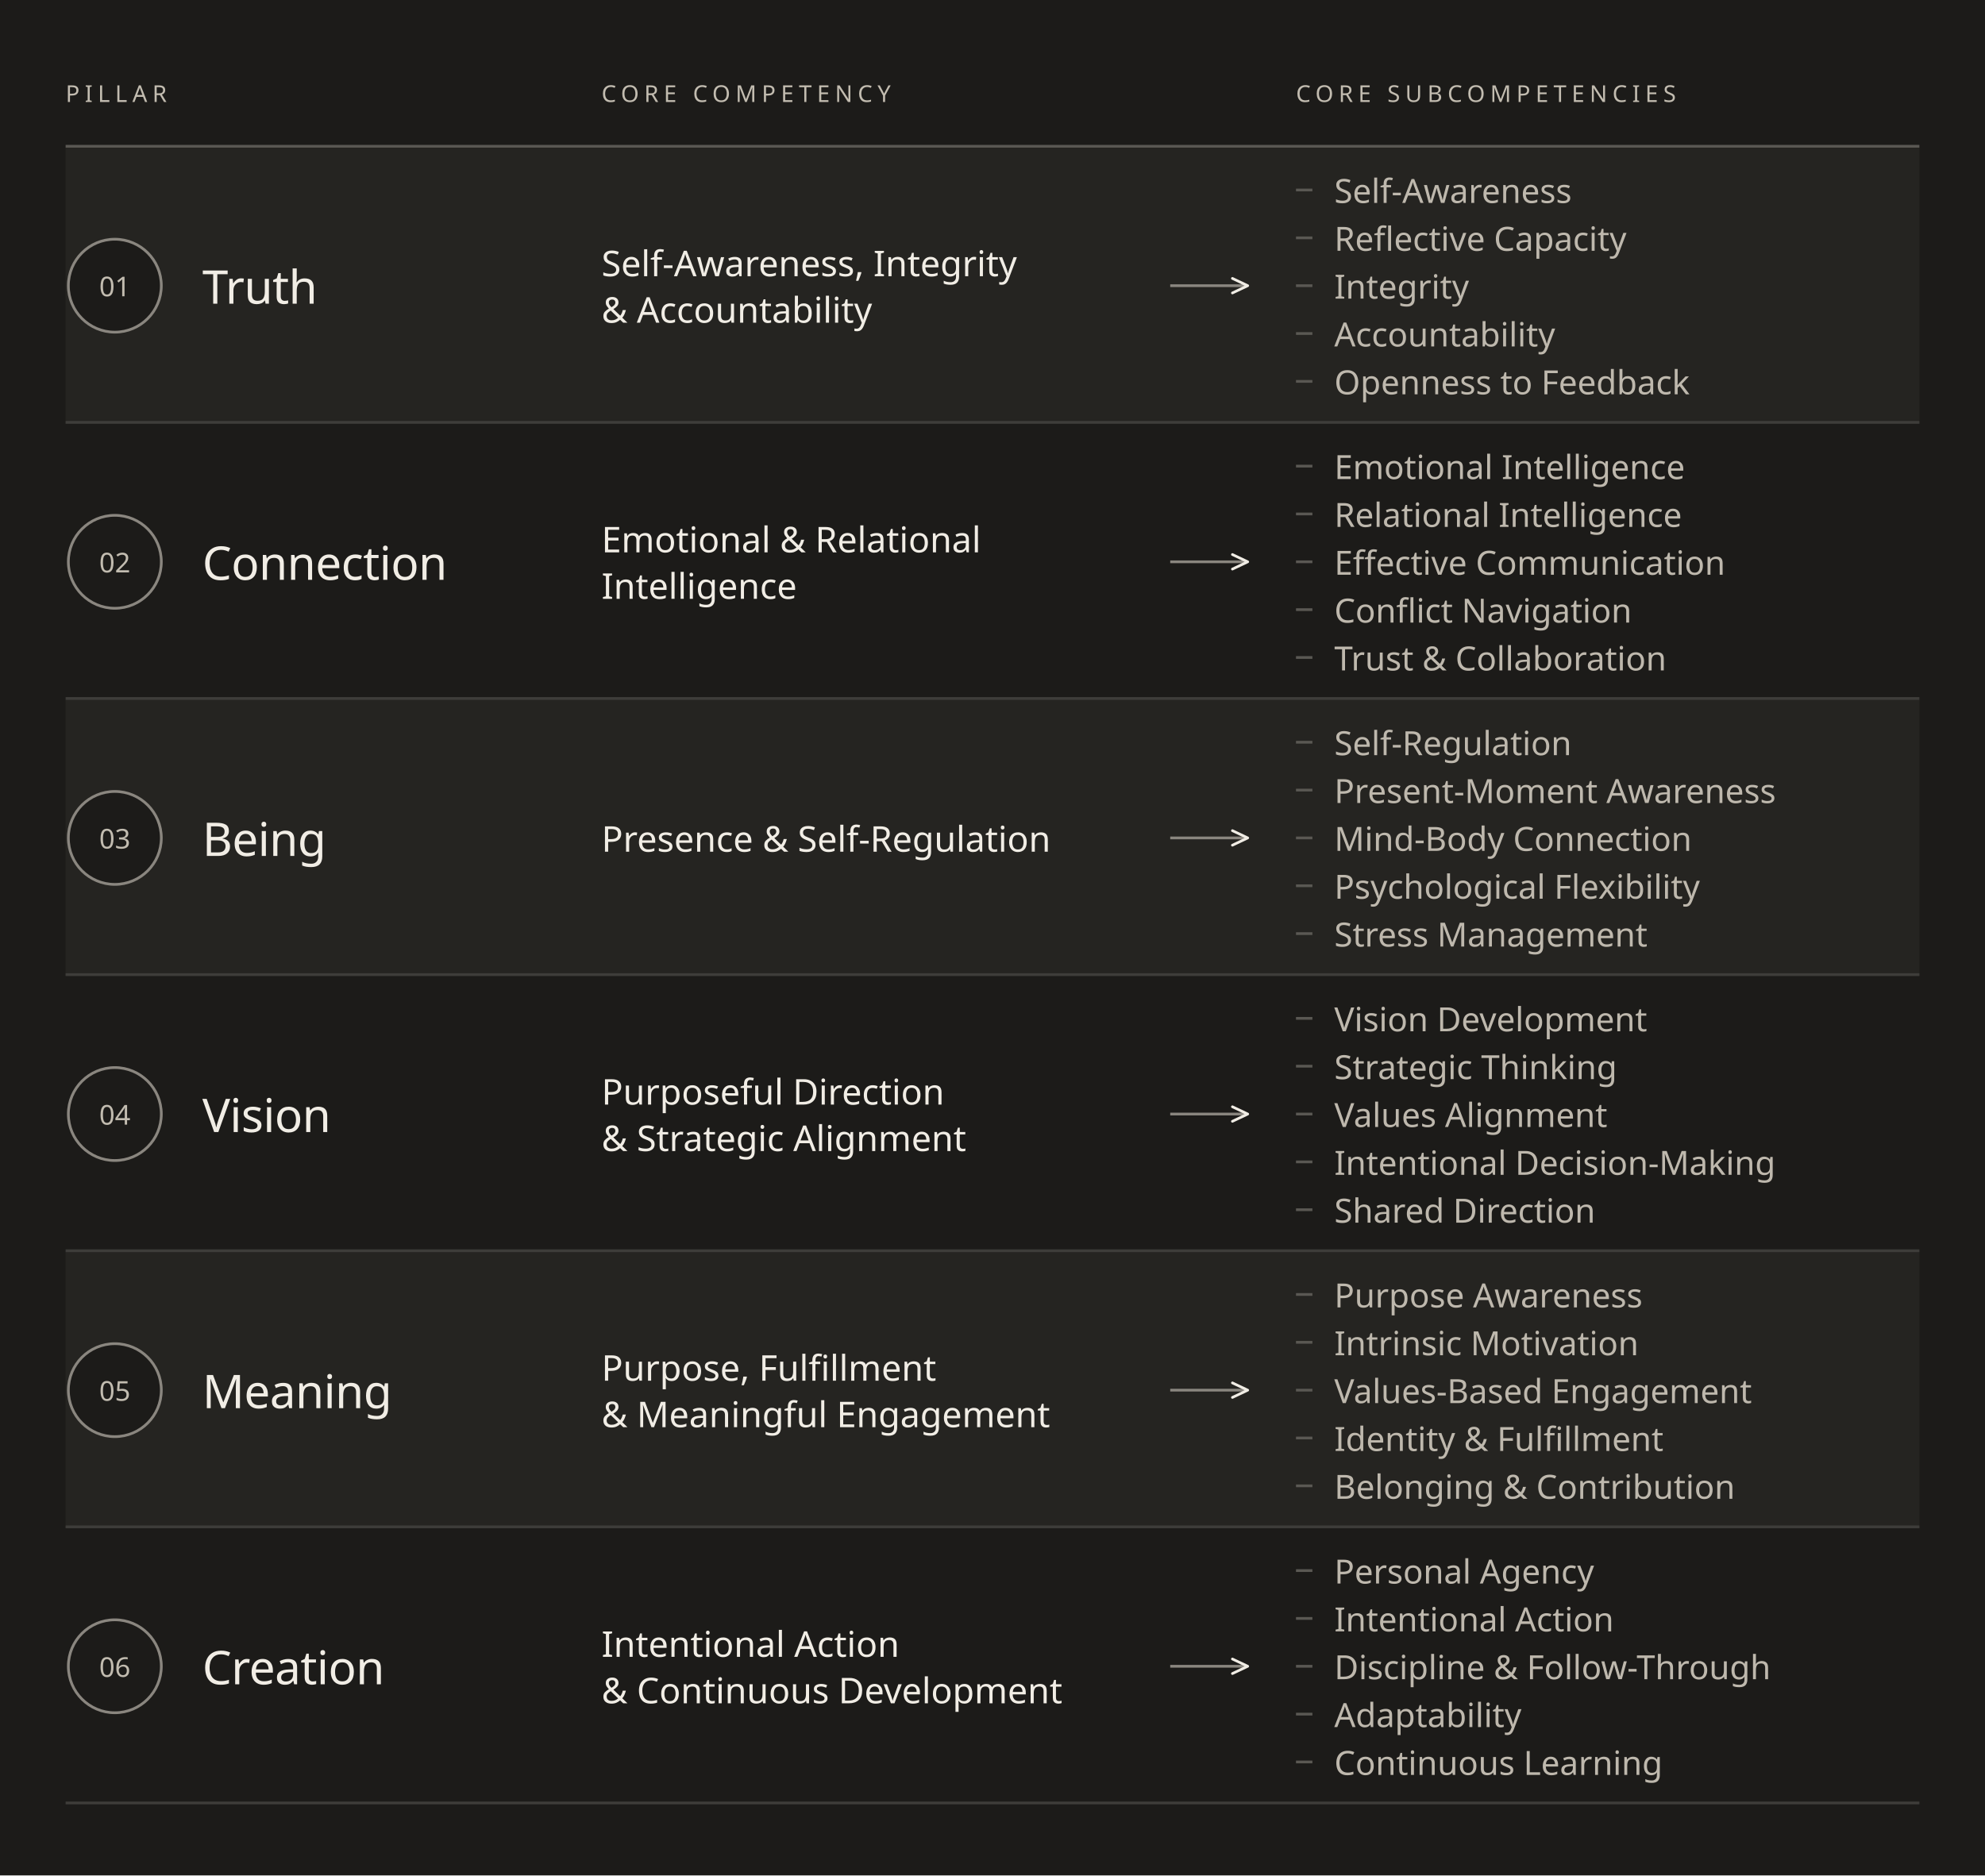
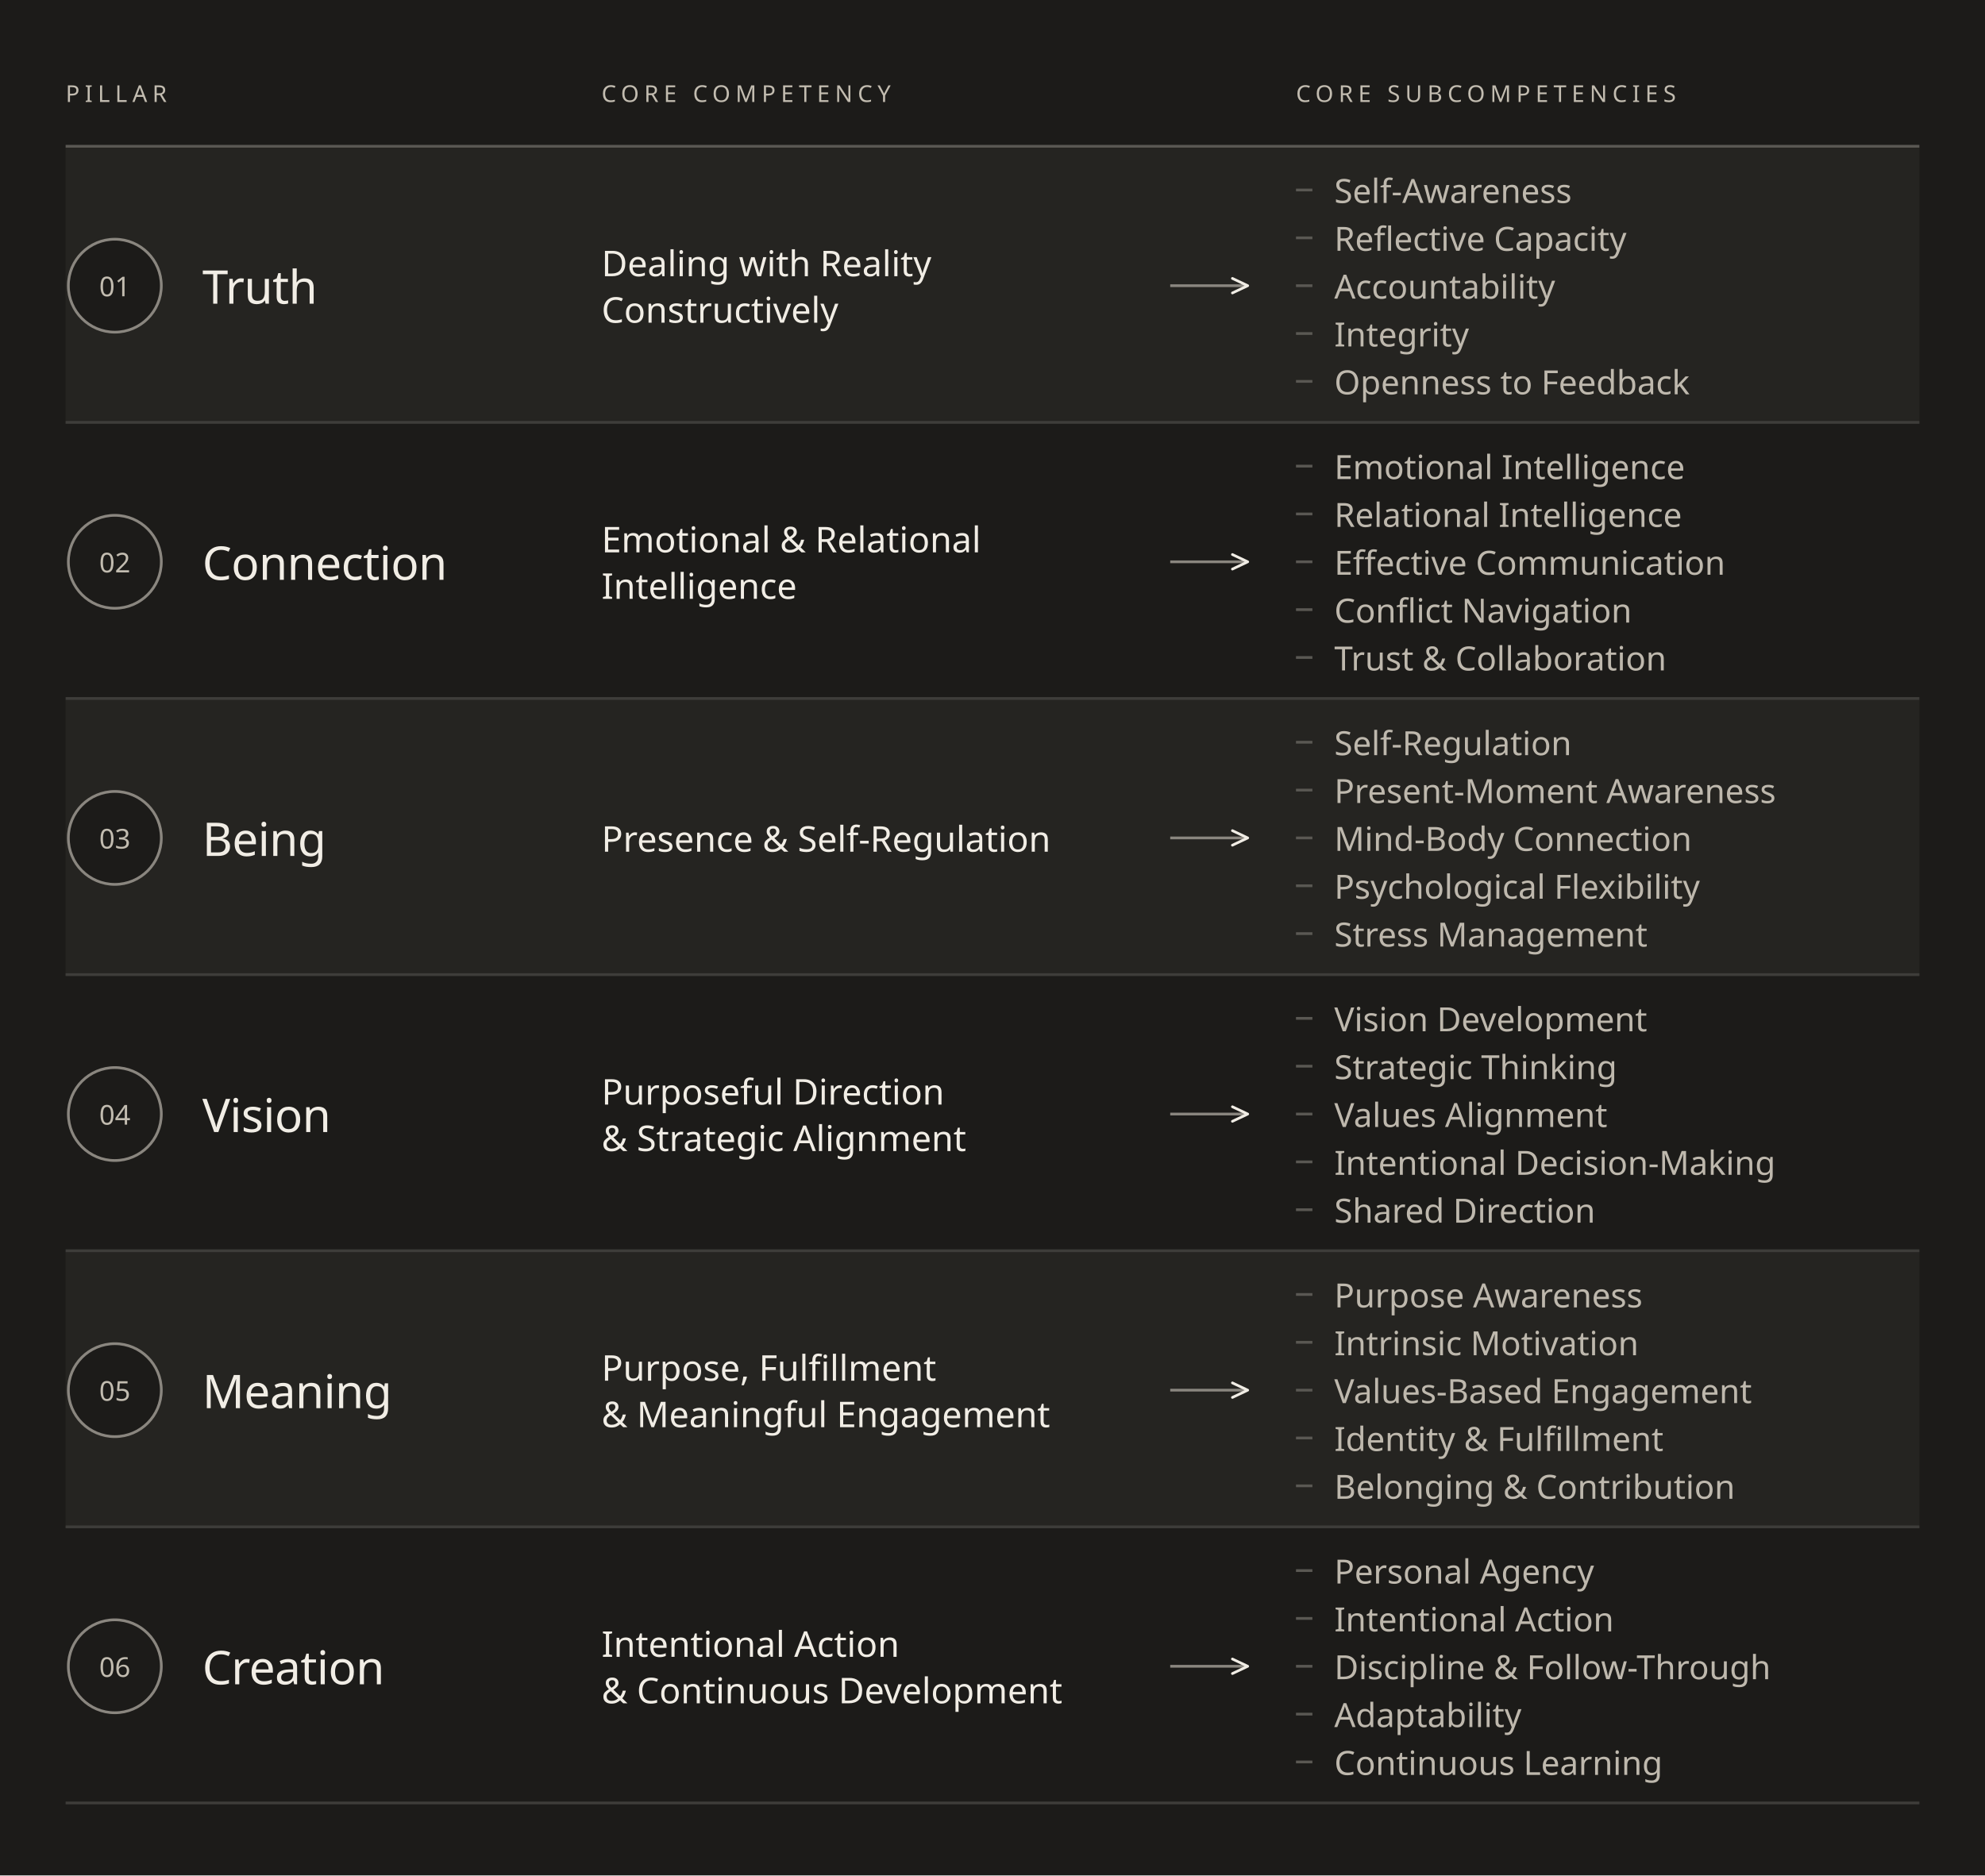
<svg xmlns="http://www.w3.org/2000/svg" id="diagram-c-competency-framework" viewBox="-24 -24 726 686" width="726" height="686">
  <rect x="-24" y="-24" width="726" height="686" fill="rgb(28, 27, 25)" />
  <defs>
    <marker id="mc" viewBox="0 0 10 10" refX="8.5" refY="5" markerWidth="7" markerHeight="7" orient="auto-start-reverse">
      <path d="M1,1.2 L9,5 L1,8.8" fill="none" stroke="rgb(241, 237, 229)" stroke-width="1.4px" stroke-linecap="round" stroke-linejoin="round" opacity="1" />
    </marker>
  </defs>
  <text x="0" y="10" dominant-baseline="central" fill="rgb(194, 188, 176)" stroke="none" stroke-width="1px" stroke-linecap="butt" stroke-linejoin="miter" font-family="Manrope, sans-serif" font-size="8.5px" font-weight="500" letter-spacing="1.87px" opacity="1">PILLAR</text>
  <text x="196" y="10" dominant-baseline="central" fill="rgb(194, 188, 176)" stroke="none" stroke-width="1px" stroke-linecap="butt" stroke-linejoin="miter" font-family="Manrope, sans-serif" font-size="8.5px" font-weight="500" letter-spacing="1.87px" opacity="1">CORE COMPETENCY</text>
  <text x="450" y="10" dominant-baseline="central" fill="rgb(194, 188, 176)" stroke="none" stroke-width="1px" stroke-linecap="butt" stroke-linejoin="miter" font-family="Manrope, sans-serif" font-size="8.5px" font-weight="500" letter-spacing="1.87px" opacity="1">CORE SUBCOMPETENCIES</text>
  <line x1="0" y1="29.5" x2="678" y2="29.5" fill="rgb(0, 0, 0)" stroke="rgb(90, 88, 83)" stroke-width="1px" stroke-linecap="butt" stroke-linejoin="miter" opacity="1" />
  <rect x="0" y="30" width="678" height="101" fill="rgba(241, 237, 229, 0.043)" stroke="none" stroke-width="1px" stroke-linecap="butt" stroke-linejoin="miter" opacity="1" />
  <circle cx="18" cy="80.5" r="17" fill="rgb(28, 27, 25)" stroke="rgb(138, 134, 127)" stroke-width="1px" stroke-linecap="butt" stroke-linejoin="miter" opacity="1" />
  <text x="18" y="80.5" text-anchor="middle" dominant-baseline="central" fill="rgb(194, 188, 176)" stroke="none" stroke-width="1px" stroke-linecap="butt" stroke-linejoin="miter" font-family="Manrope, sans-serif" font-size="10px" font-weight="300" opacity="1">01</text>
  <text x="50" y="80.5" dominant-baseline="central" fill="rgb(241, 237, 229)" stroke="none" stroke-width="1px" stroke-linecap="butt" stroke-linejoin="miter" font-family="Manrope, sans-serif" font-size="17px" font-weight="300" letter-spacing="-0.17px" opacity="1">Truth</text>
  <text text-anchor="start" dominant-baseline="central" fill="rgb(241, 237, 229)" stroke="none" stroke-width="1px" stroke-linecap="butt" stroke-linejoin="miter" font-family="Manrope, sans-serif" font-size="13px" font-weight="400" opacity="1">
-     <tspan x="196" y="72">Self-Awareness, Integrity</tspan>
-     <tspan x="196" y="89">&amp; Accountability</tspan>
+     <tspan x="196" y="72">Dealing with Reality</tspan>
+     <tspan x="196" y="89">Constructively</tspan>
  </text>
  <line x1="404" y1="80.5" x2="432" y2="80.5" marker-end="url(#mc)" fill="none" stroke="rgb(138, 134, 127)" stroke-width="1px" stroke-linecap="butt" stroke-linejoin="miter" opacity="1" />
  <line x1="450" y1="45.5" x2="456" y2="45.5" fill="rgb(0, 0, 0)" stroke="rgb(90, 88, 83)" stroke-width="1px" stroke-linecap="butt" stroke-linejoin="miter" opacity="1" />
  <text x="464" y="45.5" dominant-baseline="central" fill="rgb(190, 184, 173)" stroke="none" stroke-width="1px" stroke-linecap="butt" stroke-linejoin="miter" font-family="Manrope, sans-serif" font-size="12.2px" font-weight="400" opacity="1">Self-Awareness</text>
  <line x1="450" y1="63" x2="456" y2="63" fill="rgb(0, 0, 0)" stroke="rgb(90, 88, 83)" stroke-width="1px" stroke-linecap="butt" stroke-linejoin="miter" opacity="1" />
  <text x="464" y="63" dominant-baseline="central" fill="rgb(190, 184, 173)" stroke="none" stroke-width="1px" stroke-linecap="butt" stroke-linejoin="miter" font-family="Manrope, sans-serif" font-size="12.2px" font-weight="400" opacity="1">Reflective Capacity</text>
  <line x1="450" y1="80.5" x2="456" y2="80.5" fill="rgb(0, 0, 0)" stroke="rgb(90, 88, 83)" stroke-width="1px" stroke-linecap="butt" stroke-linejoin="miter" opacity="1" />
-   <text x="464" y="80.5" dominant-baseline="central" fill="rgb(190, 184, 173)" stroke="none" stroke-width="1px" stroke-linecap="butt" stroke-linejoin="miter" font-family="Manrope, sans-serif" font-size="12.2px" font-weight="400" opacity="1">Integrity</text>
+   <text x="464" y="80.5" dominant-baseline="central" fill="rgb(190, 184, 173)" stroke="none" stroke-width="1px" stroke-linecap="butt" stroke-linejoin="miter" font-family="Manrope, sans-serif" font-size="12.2px" font-weight="400" opacity="1">Accountability</text>
  <line x1="450" y1="98" x2="456" y2="98" fill="rgb(0, 0, 0)" stroke="rgb(90, 88, 83)" stroke-width="1px" stroke-linecap="butt" stroke-linejoin="miter" opacity="1" />
-   <text x="464" y="98" dominant-baseline="central" fill="rgb(190, 184, 173)" stroke="none" stroke-width="1px" stroke-linecap="butt" stroke-linejoin="miter" font-family="Manrope, sans-serif" font-size="12.2px" font-weight="400" opacity="1">Accountability</text>
+   <text x="464" y="98" dominant-baseline="central" fill="rgb(190, 184, 173)" stroke="none" stroke-width="1px" stroke-linecap="butt" stroke-linejoin="miter" font-family="Manrope, sans-serif" font-size="12.2px" font-weight="400" opacity="1">Integrity</text>
  <line x1="450" y1="115.5" x2="456" y2="115.5" fill="rgb(0, 0, 0)" stroke="rgb(90, 88, 83)" stroke-width="1px" stroke-linecap="butt" stroke-linejoin="miter" opacity="1" />
  <text x="464" y="115.5" dominant-baseline="central" fill="rgb(190, 184, 173)" stroke="none" stroke-width="1px" stroke-linecap="butt" stroke-linejoin="miter" font-family="Manrope, sans-serif" font-size="12.2px" font-weight="400" opacity="1">Openness to Feedback</text>
  <line x1="0" y1="130.5" x2="678" y2="130.5" fill="rgb(0, 0, 0)" stroke="rgb(62, 61, 58)" stroke-width="1px" stroke-linecap="butt" stroke-linejoin="miter" opacity="1" />
  <circle cx="18" cy="181.5" r="17" fill="rgb(28, 27, 25)" stroke="rgb(138, 134, 127)" stroke-width="1px" stroke-linecap="butt" stroke-linejoin="miter" opacity="1" />
  <text x="18" y="181.5" text-anchor="middle" dominant-baseline="central" fill="rgb(194, 188, 176)" stroke="none" stroke-width="1px" stroke-linecap="butt" stroke-linejoin="miter" font-family="Manrope, sans-serif" font-size="10px" font-weight="300" opacity="1">02</text>
  <text x="50" y="181.5" dominant-baseline="central" fill="rgb(241, 237, 229)" stroke="none" stroke-width="1px" stroke-linecap="butt" stroke-linejoin="miter" font-family="Manrope, sans-serif" font-size="17px" font-weight="300" letter-spacing="-0.17px" opacity="1">Connection</text>
  <text text-anchor="start" dominant-baseline="central" fill="rgb(241, 237, 229)" stroke="none" stroke-width="1px" stroke-linecap="butt" stroke-linejoin="miter" font-family="Manrope, sans-serif" font-size="13px" font-weight="400" opacity="1">
    <tspan x="196" y="173">Emotional &amp; Relational</tspan>
    <tspan x="196" y="190">Intelligence</tspan>
  </text>
  <line x1="404" y1="181.5" x2="432" y2="181.5" marker-end="url(#mc)" fill="none" stroke="rgb(138, 134, 127)" stroke-width="1px" stroke-linecap="butt" stroke-linejoin="miter" opacity="1" />
  <line x1="450" y1="146.5" x2="456" y2="146.5" fill="rgb(0, 0, 0)" stroke="rgb(90, 88, 83)" stroke-width="1px" stroke-linecap="butt" stroke-linejoin="miter" opacity="1" />
  <text x="464" y="146.5" dominant-baseline="central" fill="rgb(190, 184, 173)" stroke="none" stroke-width="1px" stroke-linecap="butt" stroke-linejoin="miter" font-family="Manrope, sans-serif" font-size="12.2px" font-weight="400" opacity="1">Emotional Intelligence</text>
  <line x1="450" y1="164" x2="456" y2="164" fill="rgb(0, 0, 0)" stroke="rgb(90, 88, 83)" stroke-width="1px" stroke-linecap="butt" stroke-linejoin="miter" opacity="1" />
  <text x="464" y="164" dominant-baseline="central" fill="rgb(190, 184, 173)" stroke="none" stroke-width="1px" stroke-linecap="butt" stroke-linejoin="miter" font-family="Manrope, sans-serif" font-size="12.2px" font-weight="400" opacity="1">Relational Intelligence</text>
  <line x1="450" y1="181.5" x2="456" y2="181.5" fill="rgb(0, 0, 0)" stroke="rgb(90, 88, 83)" stroke-width="1px" stroke-linecap="butt" stroke-linejoin="miter" opacity="1" />
  <text x="464" y="181.5" dominant-baseline="central" fill="rgb(190, 184, 173)" stroke="none" stroke-width="1px" stroke-linecap="butt" stroke-linejoin="miter" font-family="Manrope, sans-serif" font-size="12.2px" font-weight="400" opacity="1">Effective Communication</text>
  <line x1="450" y1="199" x2="456" y2="199" fill="rgb(0, 0, 0)" stroke="rgb(90, 88, 83)" stroke-width="1px" stroke-linecap="butt" stroke-linejoin="miter" opacity="1" />
  <text x="464" y="199" dominant-baseline="central" fill="rgb(190, 184, 173)" stroke="none" stroke-width="1px" stroke-linecap="butt" stroke-linejoin="miter" font-family="Manrope, sans-serif" font-size="12.2px" font-weight="400" opacity="1">Conflict Navigation</text>
  <line x1="450" y1="216.5" x2="456" y2="216.5" fill="rgb(0, 0, 0)" stroke="rgb(90, 88, 83)" stroke-width="1px" stroke-linecap="butt" stroke-linejoin="miter" opacity="1" />
  <text x="464" y="216.5" dominant-baseline="central" fill="rgb(190, 184, 173)" stroke="none" stroke-width="1px" stroke-linecap="butt" stroke-linejoin="miter" font-family="Manrope, sans-serif" font-size="12.2px" font-weight="400" opacity="1">Trust &amp; Collaboration</text>
  <line x1="0" y1="231.5" x2="678" y2="231.5" fill="rgb(0, 0, 0)" stroke="rgb(62, 61, 58)" stroke-width="1px" stroke-linecap="butt" stroke-linejoin="miter" opacity="1" />
  <rect x="0" y="232" width="678" height="101" fill="rgba(241, 237, 229, 0.043)" stroke="none" stroke-width="1px" stroke-linecap="butt" stroke-linejoin="miter" opacity="1" />
  <circle cx="18" cy="282.5" r="17" fill="rgb(28, 27, 25)" stroke="rgb(138, 134, 127)" stroke-width="1px" stroke-linecap="butt" stroke-linejoin="miter" opacity="1" />
  <text x="18" y="282.5" text-anchor="middle" dominant-baseline="central" fill="rgb(194, 188, 176)" stroke="none" stroke-width="1px" stroke-linecap="butt" stroke-linejoin="miter" font-family="Manrope, sans-serif" font-size="10px" font-weight="300" opacity="1">03</text>
  <text x="50" y="282.5" dominant-baseline="central" fill="rgb(241, 237, 229)" stroke="none" stroke-width="1px" stroke-linecap="butt" stroke-linejoin="miter" font-family="Manrope, sans-serif" font-size="17px" font-weight="300" letter-spacing="-0.17px" opacity="1">Being</text>
  <text text-anchor="start" dominant-baseline="central" fill="rgb(241, 237, 229)" stroke="none" stroke-width="1px" stroke-linecap="butt" stroke-linejoin="miter" font-family="Manrope, sans-serif" font-size="13px" font-weight="400" opacity="1">
    <tspan x="196" y="282.5">Presence &amp; Self-Regulation</tspan>
  </text>
  <line x1="404" y1="282.5" x2="432" y2="282.5" marker-end="url(#mc)" fill="none" stroke="rgb(138, 134, 127)" stroke-width="1px" stroke-linecap="butt" stroke-linejoin="miter" opacity="1" />
  <line x1="450" y1="247.5" x2="456" y2="247.5" fill="rgb(0, 0, 0)" stroke="rgb(90, 88, 83)" stroke-width="1px" stroke-linecap="butt" stroke-linejoin="miter" opacity="1" />
  <text x="464" y="247.5" dominant-baseline="central" fill="rgb(190, 184, 173)" stroke="none" stroke-width="1px" stroke-linecap="butt" stroke-linejoin="miter" font-family="Manrope, sans-serif" font-size="12.2px" font-weight="400" opacity="1">Self-Regulation</text>
  <line x1="450" y1="265" x2="456" y2="265" fill="rgb(0, 0, 0)" stroke="rgb(90, 88, 83)" stroke-width="1px" stroke-linecap="butt" stroke-linejoin="miter" opacity="1" />
  <text x="464" y="265" dominant-baseline="central" fill="rgb(190, 184, 173)" stroke="none" stroke-width="1px" stroke-linecap="butt" stroke-linejoin="miter" font-family="Manrope, sans-serif" font-size="12.2px" font-weight="400" opacity="1">Present-Moment Awareness</text>
  <line x1="450" y1="282.5" x2="456" y2="282.5" fill="rgb(0, 0, 0)" stroke="rgb(90, 88, 83)" stroke-width="1px" stroke-linecap="butt" stroke-linejoin="miter" opacity="1" />
  <text x="464" y="282.5" dominant-baseline="central" fill="rgb(190, 184, 173)" stroke="none" stroke-width="1px" stroke-linecap="butt" stroke-linejoin="miter" font-family="Manrope, sans-serif" font-size="12.2px" font-weight="400" opacity="1">Mind-Body Connection</text>
  <line x1="450" y1="300" x2="456" y2="300" fill="rgb(0, 0, 0)" stroke="rgb(90, 88, 83)" stroke-width="1px" stroke-linecap="butt" stroke-linejoin="miter" opacity="1" />
  <text x="464" y="300" dominant-baseline="central" fill="rgb(190, 184, 173)" stroke="none" stroke-width="1px" stroke-linecap="butt" stroke-linejoin="miter" font-family="Manrope, sans-serif" font-size="12.2px" font-weight="400" opacity="1">Psychological Flexibility</text>
  <line x1="450" y1="317.5" x2="456" y2="317.5" fill="rgb(0, 0, 0)" stroke="rgb(90, 88, 83)" stroke-width="1px" stroke-linecap="butt" stroke-linejoin="miter" opacity="1" />
  <text x="464" y="317.5" dominant-baseline="central" fill="rgb(190, 184, 173)" stroke="none" stroke-width="1px" stroke-linecap="butt" stroke-linejoin="miter" font-family="Manrope, sans-serif" font-size="12.2px" font-weight="400" opacity="1">Stress Management</text>
  <line x1="0" y1="332.5" x2="678" y2="332.5" fill="rgb(0, 0, 0)" stroke="rgb(62, 61, 58)" stroke-width="1px" stroke-linecap="butt" stroke-linejoin="miter" opacity="1" />
  <circle cx="18" cy="383.5" r="17" fill="rgb(28, 27, 25)" stroke="rgb(138, 134, 127)" stroke-width="1px" stroke-linecap="butt" stroke-linejoin="miter" opacity="1" />
  <text x="18" y="383.5" text-anchor="middle" dominant-baseline="central" fill="rgb(194, 188, 176)" stroke="none" stroke-width="1px" stroke-linecap="butt" stroke-linejoin="miter" font-family="Manrope, sans-serif" font-size="10px" font-weight="300" opacity="1">04</text>
  <text x="50" y="383.5" dominant-baseline="central" fill="rgb(241, 237, 229)" stroke="none" stroke-width="1px" stroke-linecap="butt" stroke-linejoin="miter" font-family="Manrope, sans-serif" font-size="17px" font-weight="300" letter-spacing="-0.17px" opacity="1">Vision</text>
  <text text-anchor="start" dominant-baseline="central" fill="rgb(241, 237, 229)" stroke="none" stroke-width="1px" stroke-linecap="butt" stroke-linejoin="miter" font-family="Manrope, sans-serif" font-size="13px" font-weight="400" opacity="1">
    <tspan x="196" y="375">Purposeful Direction</tspan>
    <tspan x="196" y="392">&amp; Strategic Alignment</tspan>
  </text>
  <line x1="404" y1="383.5" x2="432" y2="383.5" marker-end="url(#mc)" fill="none" stroke="rgb(138, 134, 127)" stroke-width="1px" stroke-linecap="butt" stroke-linejoin="miter" opacity="1" />
  <line x1="450" y1="348.5" x2="456" y2="348.5" fill="rgb(0, 0, 0)" stroke="rgb(90, 88, 83)" stroke-width="1px" stroke-linecap="butt" stroke-linejoin="miter" opacity="1" />
  <text x="464" y="348.5" dominant-baseline="central" fill="rgb(190, 184, 173)" stroke="none" stroke-width="1px" stroke-linecap="butt" stroke-linejoin="miter" font-family="Manrope, sans-serif" font-size="12.2px" font-weight="400" opacity="1">Vision Development</text>
  <line x1="450" y1="366" x2="456" y2="366" fill="rgb(0, 0, 0)" stroke="rgb(90, 88, 83)" stroke-width="1px" stroke-linecap="butt" stroke-linejoin="miter" opacity="1" />
  <text x="464" y="366" dominant-baseline="central" fill="rgb(190, 184, 173)" stroke="none" stroke-width="1px" stroke-linecap="butt" stroke-linejoin="miter" font-family="Manrope, sans-serif" font-size="12.2px" font-weight="400" opacity="1">Strategic Thinking</text>
  <line x1="450" y1="383.5" x2="456" y2="383.5" fill="rgb(0, 0, 0)" stroke="rgb(90, 88, 83)" stroke-width="1px" stroke-linecap="butt" stroke-linejoin="miter" opacity="1" />
  <text x="464" y="383.5" dominant-baseline="central" fill="rgb(190, 184, 173)" stroke="none" stroke-width="1px" stroke-linecap="butt" stroke-linejoin="miter" font-family="Manrope, sans-serif" font-size="12.2px" font-weight="400" opacity="1">Values Alignment</text>
  <line x1="450" y1="401" x2="456" y2="401" fill="rgb(0, 0, 0)" stroke="rgb(90, 88, 83)" stroke-width="1px" stroke-linecap="butt" stroke-linejoin="miter" opacity="1" />
  <text x="464" y="401" dominant-baseline="central" fill="rgb(190, 184, 173)" stroke="none" stroke-width="1px" stroke-linecap="butt" stroke-linejoin="miter" font-family="Manrope, sans-serif" font-size="12.2px" font-weight="400" opacity="1">Intentional Decision-Making</text>
  <line x1="450" y1="418.5" x2="456" y2="418.5" fill="rgb(0, 0, 0)" stroke="rgb(90, 88, 83)" stroke-width="1px" stroke-linecap="butt" stroke-linejoin="miter" opacity="1" />
  <text x="464" y="418.5" dominant-baseline="central" fill="rgb(190, 184, 173)" stroke="none" stroke-width="1px" stroke-linecap="butt" stroke-linejoin="miter" font-family="Manrope, sans-serif" font-size="12.2px" font-weight="400" opacity="1">Shared Direction</text>
  <line x1="0" y1="433.5" x2="678" y2="433.5" fill="rgb(0, 0, 0)" stroke="rgb(62, 61, 58)" stroke-width="1px" stroke-linecap="butt" stroke-linejoin="miter" opacity="1" />
  <rect x="0" y="434" width="678" height="101" fill="rgba(241, 237, 229, 0.043)" stroke="none" stroke-width="1px" stroke-linecap="butt" stroke-linejoin="miter" opacity="1" />
  <circle cx="18" cy="484.5" r="17" fill="rgb(28, 27, 25)" stroke="rgb(138, 134, 127)" stroke-width="1px" stroke-linecap="butt" stroke-linejoin="miter" opacity="1" />
  <text x="18" y="484.5" text-anchor="middle" dominant-baseline="central" fill="rgb(194, 188, 176)" stroke="none" stroke-width="1px" stroke-linecap="butt" stroke-linejoin="miter" font-family="Manrope, sans-serif" font-size="10px" font-weight="300" opacity="1">05</text>
  <text x="50" y="484.5" dominant-baseline="central" fill="rgb(241, 237, 229)" stroke="none" stroke-width="1px" stroke-linecap="butt" stroke-linejoin="miter" font-family="Manrope, sans-serif" font-size="17px" font-weight="300" letter-spacing="-0.17px" opacity="1">Meaning</text>
  <text text-anchor="start" dominant-baseline="central" fill="rgb(241, 237, 229)" stroke="none" stroke-width="1px" stroke-linecap="butt" stroke-linejoin="miter" font-family="Manrope, sans-serif" font-size="13px" font-weight="400" opacity="1">
    <tspan x="196" y="476">Purpose, Fulfillment</tspan>
    <tspan x="196" y="493">&amp; Meaningful Engagement</tspan>
  </text>
  <line x1="404" y1="484.5" x2="432" y2="484.5" marker-end="url(#mc)" fill="none" stroke="rgb(138, 134, 127)" stroke-width="1px" stroke-linecap="butt" stroke-linejoin="miter" opacity="1" />
  <line x1="450" y1="449.5" x2="456" y2="449.5" fill="rgb(0, 0, 0)" stroke="rgb(90, 88, 83)" stroke-width="1px" stroke-linecap="butt" stroke-linejoin="miter" opacity="1" />
  <text x="464" y="449.5" dominant-baseline="central" fill="rgb(190, 184, 173)" stroke="none" stroke-width="1px" stroke-linecap="butt" stroke-linejoin="miter" font-family="Manrope, sans-serif" font-size="12.2px" font-weight="400" opacity="1">Purpose Awareness</text>
  <line x1="450" y1="467" x2="456" y2="467" fill="rgb(0, 0, 0)" stroke="rgb(90, 88, 83)" stroke-width="1px" stroke-linecap="butt" stroke-linejoin="miter" opacity="1" />
  <text x="464" y="467" dominant-baseline="central" fill="rgb(190, 184, 173)" stroke="none" stroke-width="1px" stroke-linecap="butt" stroke-linejoin="miter" font-family="Manrope, sans-serif" font-size="12.2px" font-weight="400" opacity="1">Intrinsic Motivation</text>
  <line x1="450" y1="484.5" x2="456" y2="484.5" fill="rgb(0, 0, 0)" stroke="rgb(90, 88, 83)" stroke-width="1px" stroke-linecap="butt" stroke-linejoin="miter" opacity="1" />
  <text x="464" y="484.5" dominant-baseline="central" fill="rgb(190, 184, 173)" stroke="none" stroke-width="1px" stroke-linecap="butt" stroke-linejoin="miter" font-family="Manrope, sans-serif" font-size="12.2px" font-weight="400" opacity="1">Values-Based Engagement</text>
  <line x1="450" y1="502" x2="456" y2="502" fill="rgb(0, 0, 0)" stroke="rgb(90, 88, 83)" stroke-width="1px" stroke-linecap="butt" stroke-linejoin="miter" opacity="1" />
  <text x="464" y="502" dominant-baseline="central" fill="rgb(190, 184, 173)" stroke="none" stroke-width="1px" stroke-linecap="butt" stroke-linejoin="miter" font-family="Manrope, sans-serif" font-size="12.2px" font-weight="400" opacity="1">Identity &amp; Fulfillment</text>
  <line x1="450" y1="519.5" x2="456" y2="519.5" fill="rgb(0, 0, 0)" stroke="rgb(90, 88, 83)" stroke-width="1px" stroke-linecap="butt" stroke-linejoin="miter" opacity="1" />
  <text x="464" y="519.5" dominant-baseline="central" fill="rgb(190, 184, 173)" stroke="none" stroke-width="1px" stroke-linecap="butt" stroke-linejoin="miter" font-family="Manrope, sans-serif" font-size="12.2px" font-weight="400" opacity="1">Belonging &amp; Contribution</text>
  <line x1="0" y1="534.5" x2="678" y2="534.5" fill="rgb(0, 0, 0)" stroke="rgb(62, 61, 58)" stroke-width="1px" stroke-linecap="butt" stroke-linejoin="miter" opacity="1" />
  <circle cx="18" cy="585.5" r="17" fill="rgb(28, 27, 25)" stroke="rgb(138, 134, 127)" stroke-width="1px" stroke-linecap="butt" stroke-linejoin="miter" opacity="1" />
  <text x="18" y="585.5" text-anchor="middle" dominant-baseline="central" fill="rgb(194, 188, 176)" stroke="none" stroke-width="1px" stroke-linecap="butt" stroke-linejoin="miter" font-family="Manrope, sans-serif" font-size="10px" font-weight="300" opacity="1">06</text>
  <text x="50" y="585.5" dominant-baseline="central" fill="rgb(241, 237, 229)" stroke="none" stroke-width="1px" stroke-linecap="butt" stroke-linejoin="miter" font-family="Manrope, sans-serif" font-size="17px" font-weight="300" letter-spacing="-0.17px" opacity="1">Creation</text>
  <text text-anchor="start" dominant-baseline="central" fill="rgb(241, 237, 229)" stroke="none" stroke-width="1px" stroke-linecap="butt" stroke-linejoin="miter" font-family="Manrope, sans-serif" font-size="13px" font-weight="400" opacity="1">
    <tspan x="196" y="577">Intentional Action</tspan>
    <tspan x="196" y="594">&amp; Continuous Development</tspan>
  </text>
  <line x1="404" y1="585.5" x2="432" y2="585.5" marker-end="url(#mc)" fill="none" stroke="rgb(138, 134, 127)" stroke-width="1px" stroke-linecap="butt" stroke-linejoin="miter" opacity="1" />
  <line x1="450" y1="550.5" x2="456" y2="550.5" fill="rgb(0, 0, 0)" stroke="rgb(90, 88, 83)" stroke-width="1px" stroke-linecap="butt" stroke-linejoin="miter" opacity="1" />
  <text x="464" y="550.5" dominant-baseline="central" fill="rgb(190, 184, 173)" stroke="none" stroke-width="1px" stroke-linecap="butt" stroke-linejoin="miter" font-family="Manrope, sans-serif" font-size="12.2px" font-weight="400" opacity="1">Personal Agency</text>
  <line x1="450" y1="568" x2="456" y2="568" fill="rgb(0, 0, 0)" stroke="rgb(90, 88, 83)" stroke-width="1px" stroke-linecap="butt" stroke-linejoin="miter" opacity="1" />
  <text x="464" y="568" dominant-baseline="central" fill="rgb(190, 184, 173)" stroke="none" stroke-width="1px" stroke-linecap="butt" stroke-linejoin="miter" font-family="Manrope, sans-serif" font-size="12.2px" font-weight="400" opacity="1">Intentional Action</text>
  <line x1="450" y1="585.5" x2="456" y2="585.5" fill="rgb(0, 0, 0)" stroke="rgb(90, 88, 83)" stroke-width="1px" stroke-linecap="butt" stroke-linejoin="miter" opacity="1" />
  <text x="464" y="585.5" dominant-baseline="central" fill="rgb(190, 184, 173)" stroke="none" stroke-width="1px" stroke-linecap="butt" stroke-linejoin="miter" font-family="Manrope, sans-serif" font-size="12.2px" font-weight="400" opacity="1">Discipline &amp; Follow-Through</text>
  <line x1="450" y1="603" x2="456" y2="603" fill="rgb(0, 0, 0)" stroke="rgb(90, 88, 83)" stroke-width="1px" stroke-linecap="butt" stroke-linejoin="miter" opacity="1" />
  <text x="464" y="603" dominant-baseline="central" fill="rgb(190, 184, 173)" stroke="none" stroke-width="1px" stroke-linecap="butt" stroke-linejoin="miter" font-family="Manrope, sans-serif" font-size="12.2px" font-weight="400" opacity="1">Adaptability</text>
  <line x1="450" y1="620.5" x2="456" y2="620.5" fill="rgb(0, 0, 0)" stroke="rgb(90, 88, 83)" stroke-width="1px" stroke-linecap="butt" stroke-linejoin="miter" opacity="1" />
  <text x="464" y="620.5" dominant-baseline="central" fill="rgb(190, 184, 173)" stroke="none" stroke-width="1px" stroke-linecap="butt" stroke-linejoin="miter" font-family="Manrope, sans-serif" font-size="12.2px" font-weight="400" opacity="1">Continuous Learning</text>
  <line x1="0" y1="635.5" x2="678" y2="635.5" fill="rgb(0, 0, 0)" stroke="rgb(62, 61, 58)" stroke-width="1px" stroke-linecap="butt" stroke-linejoin="miter" opacity="1" />
</svg>
